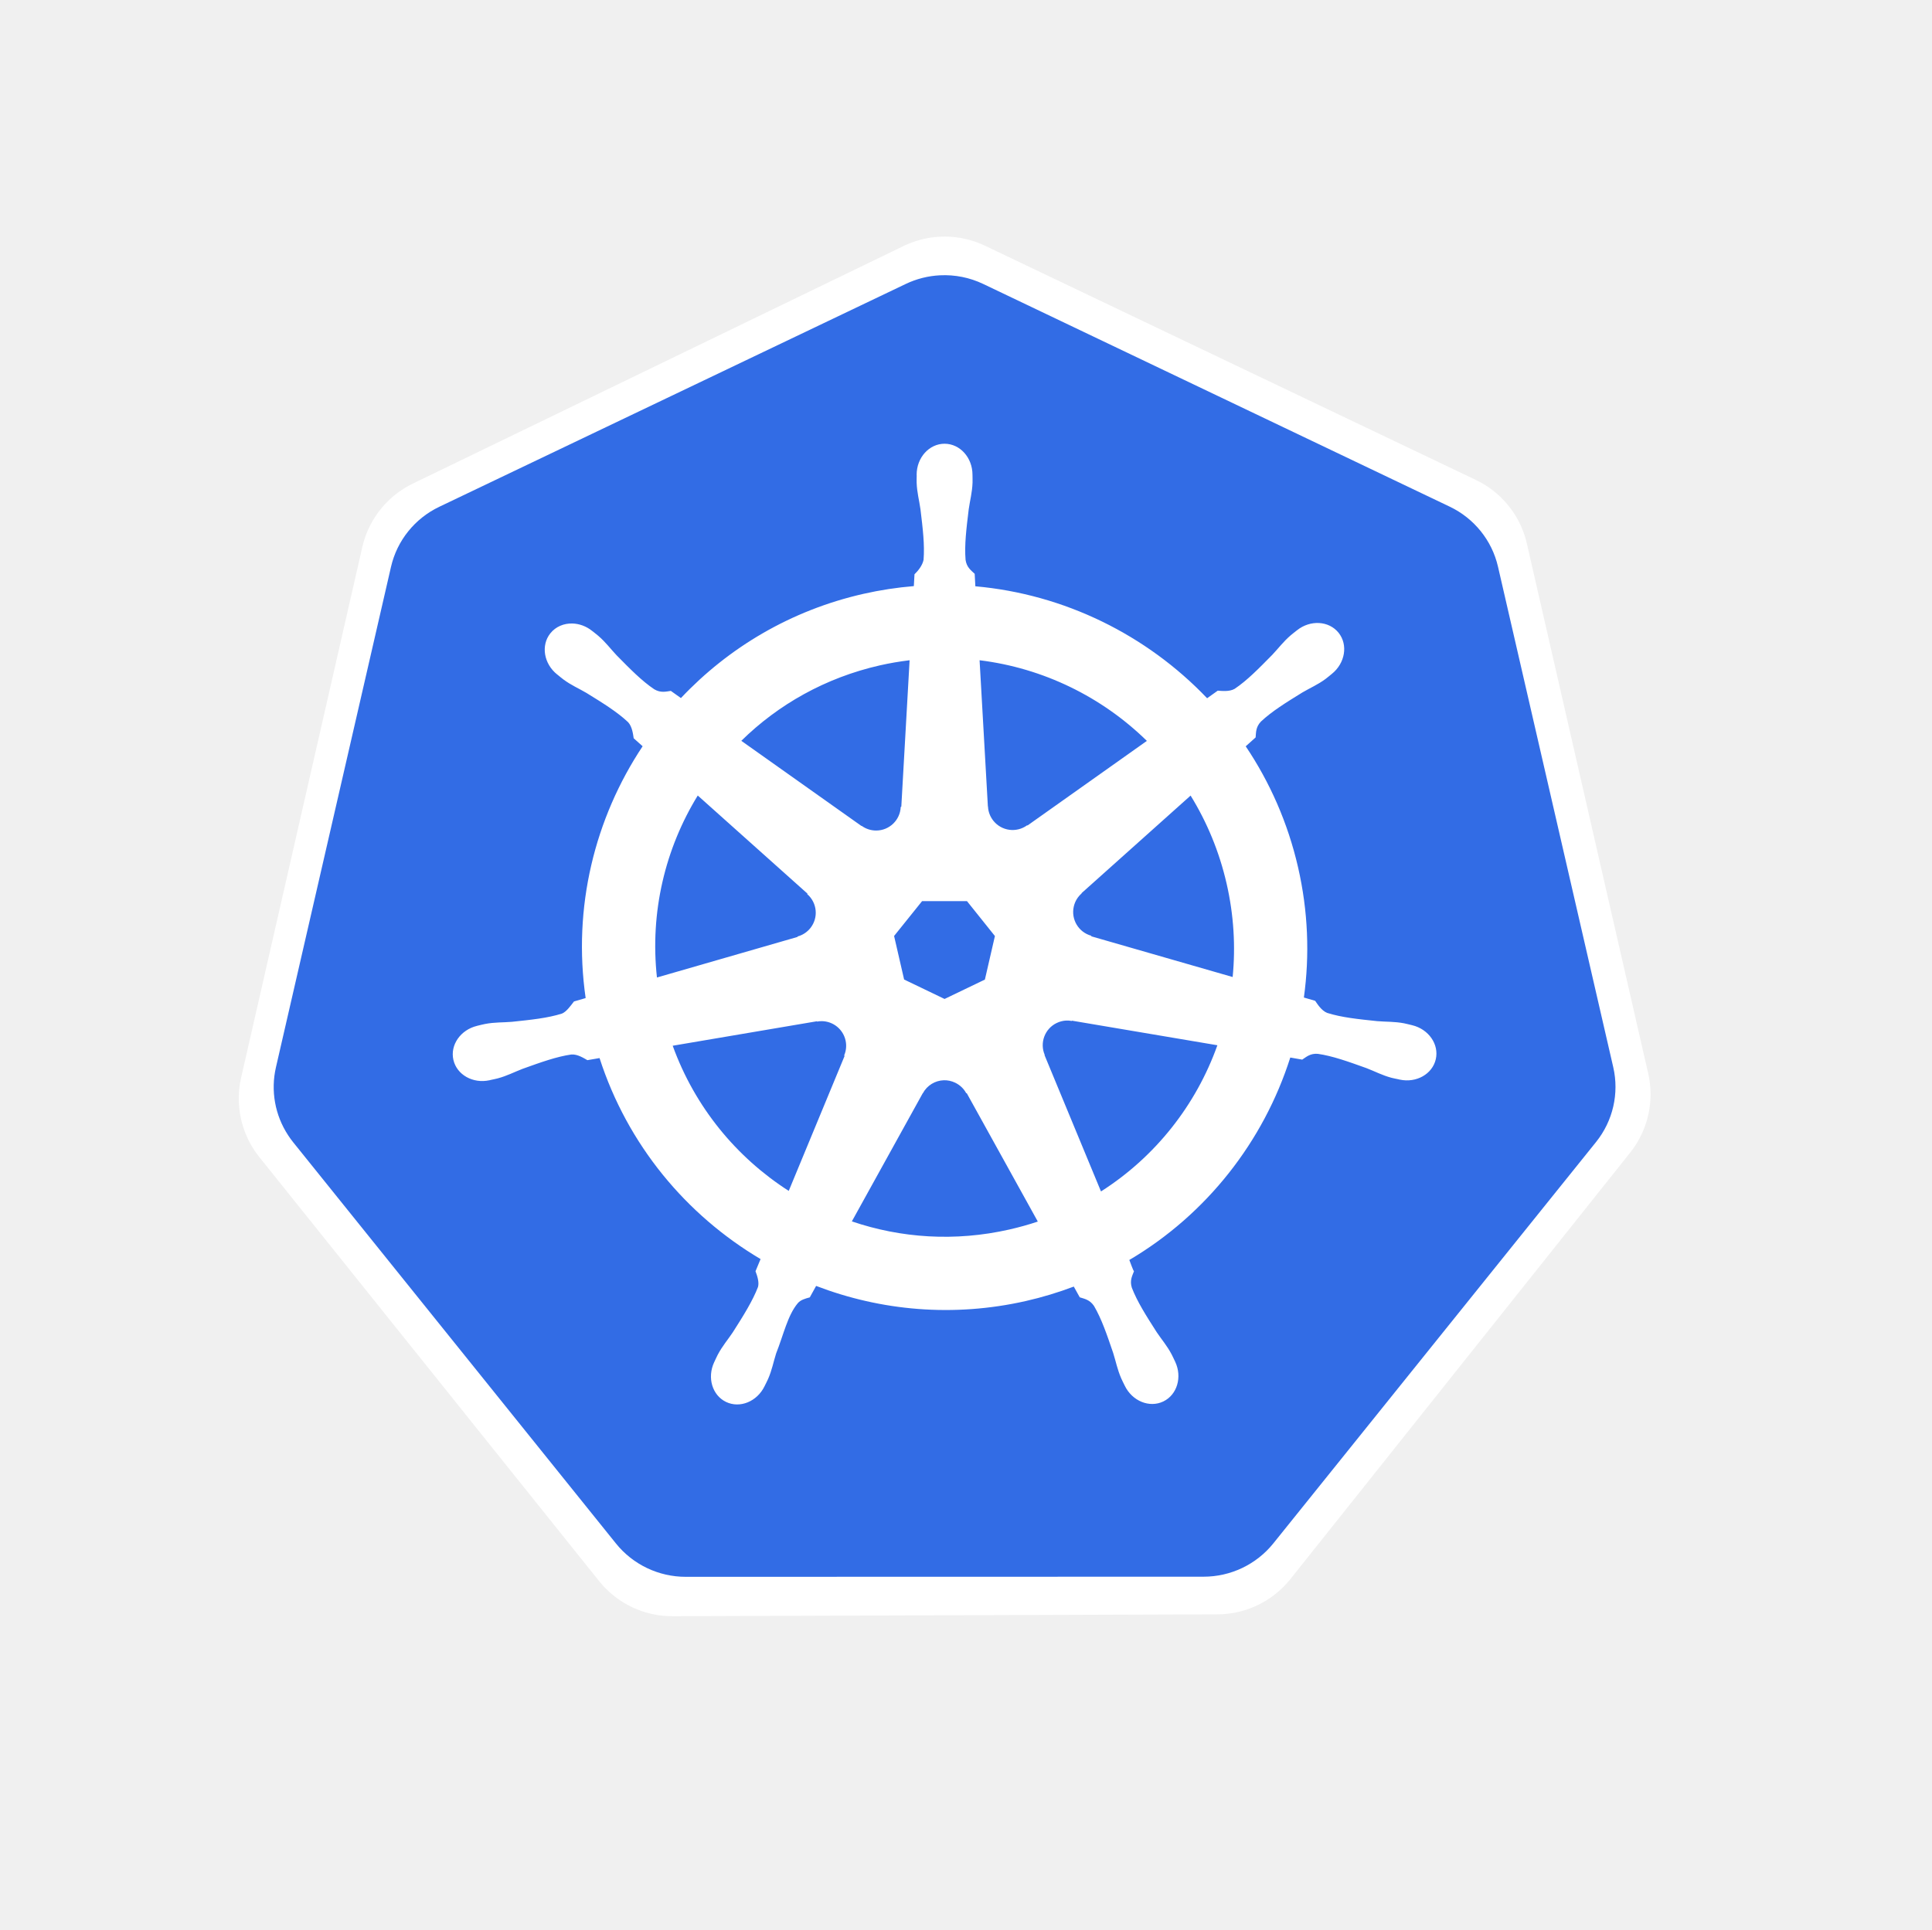
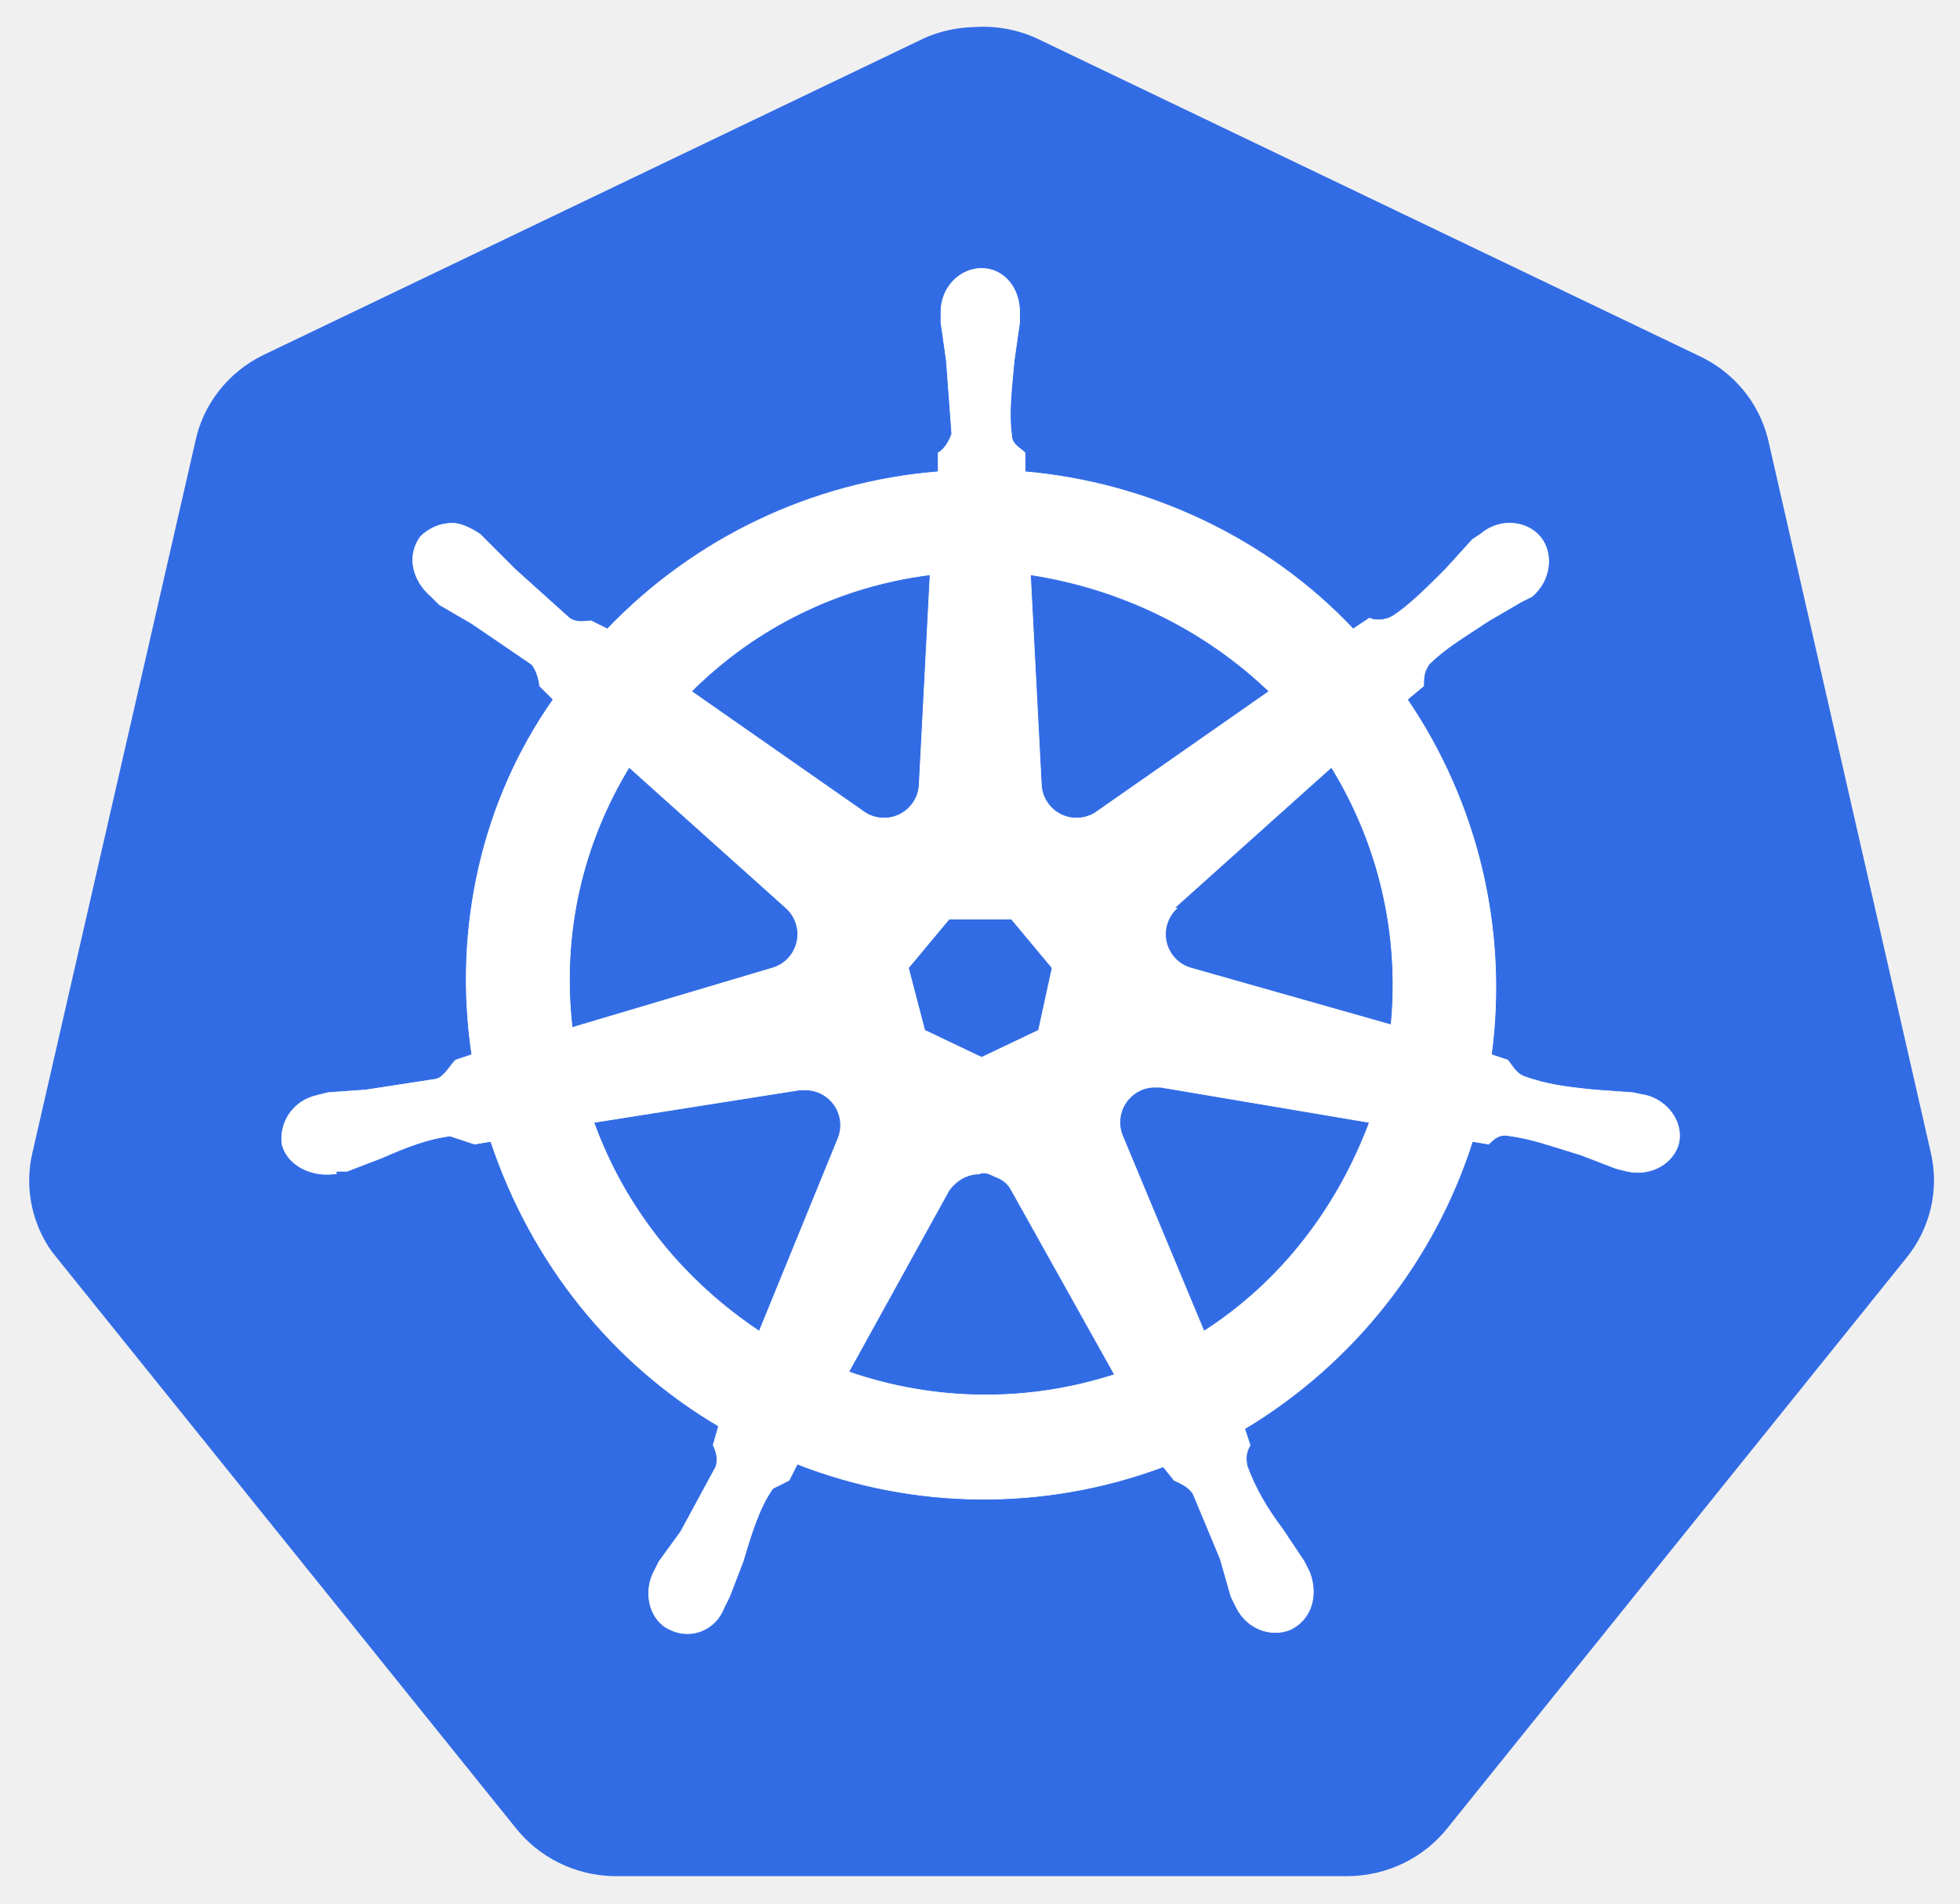
- <svg xmlns="http://www.w3.org/2000/svg" viewBox="0 0 1012 1011">
-   <g fill="none" transform="translate(67.768 68.273)">
-     <path d="m727.313 601.228-238.805 155.413-269.941-90.513-97.806-268.28 147.979-244.027 282.333-36.017 204.084 199.115z" fill="#fff" stroke="#fff" stroke-linejoin="round" stroke-width="98.239" transform="matrix(-.5214714 -.8532688 .8532688 -.5214714 293.2742 1038.917)" />
-     <path d="m424.582 75.967c-6.213.313-12.301 1.854-17.906 4.531l-244.344 116.75c-12.811 6.118-22.116 17.689-25.281 31.438l-60.281 262.25c-2.812 12.207-.524 25.024 6.344 35.531.824 1.271 1.711 2.502 2.656 3.688l169.125 210.281c8.868 11.022 22.313 17.438 36.531 17.438l271.219-.063c14.212.01 27.657-6.396 36.531-17.406l169.062-210.312c8.873-11.028 12.197-25.464 9.031-39.219l-60.375-262.25c-3.165-13.748-12.47-25.319-25.281-31.438l-244.375-116.687c-7.05-3.368-14.841-4.926-22.656-4.531z" fill="#326ce5" />
-     <path d="m427.003 164.214c-8.077 0-14.626 7.276-14.625 16.25 0.0.138.028.269.031.406-.012 1.219-.071 2.688-.031 3.75.193 5.176 1.321 9.137 2 13.906 1.23 10.207 2.261 18.667 1.625 26.531-.619 2.965-2.803 5.677-4.75 7.562l-.344 6.188c-8.777.727-17.612 2.059-26.438 4.062-37.975 8.622-70.67 28.183-95.562 54.594-1.615-1.102-4.441-3.129-5.281-3.75-2.611.353-5.25 1.158-8.688-.844-6.545-4.406-12.506-10.487-19.719-17.812-3.305-3.504-5.698-6.841-9.625-10.219-.892-.767-2.253-1.805-3.25-2.594-3.07-2.448-6.691-3.724-10.188-3.844-4.496-.154-8.824 1.604-11.656 5.156-5.035 6.315-3.423 15.968 3.594 21.562.071.057.147.101.219.156.964.782 2.145 1.783 3.031 2.438 4.167 3.077 7.973 4.651 12.125 7.094 8.747 5.402 15.998 9.881 21.75 15.281 2.246 2.394 2.639 6.613 2.938 8.438l4.688 4.188c-25.093 37.764-36.707 84.409-29.844 131.937l-6.125 1.781c-1.614 2.085-3.895 5.365-6.281 6.344-7.525 2.37-15.994 3.241-26.219 4.312-4.8.399-8.942.161-14.031 1.125-1.12.212-2.681.619-3.906.906-.043.009-.082.022-.125.031-.067.015-.155.048-.219.062-8.62 2.083-14.158 10.006-12.375 17.812 1.783 7.808 10.203 12.557 18.875 10.688.063-.014.153-.017.219-.031.098-.022.184-.07.281-.094 1.209-.265 2.724-.561 3.781-.844 5.003-1.34 8.627-3.308 13.125-5.031 9.677-3.471 17.692-6.37 25.5-7.5 3.261-.255 6.697 2.012 8.406 2.969l6.375-1.094c14.67 45.483 45.414 82.245 84.344 105.312l-2.656 6.375c.957 2.475 2.013 5.825 1.3 8.269-2.839 7.361-7.701 15.131-13.238 23.793-2.681 4.002-5.425 7.108-7.844 11.688-.579 1.096-1.316 2.779-1.875 3.938-3.759 8.042-1.002 17.305 6.219 20.781 7.266 3.498 16.284-.191 20.188-8.25.006-.011.026-.02.031-.031.004-.009-.004-.022 0-.031.556-1.143 1.344-2.644 1.812-3.719 2.072-4.747 2.762-8.815 4.219-13.406 3.87-9.72 5.996-19.919 11.323-26.274 1.459-1.74 3.837-2.409 6.302-3.07l3.312-6c33.938 13.027 71.927 16.522 109.875 7.906 8.657-1.966 17.014-4.509 25.094-7.562.931 1.651 2.661 4.826 3.125 5.625 2.506.815 5.24 1.236 7.469 4.531 3.985 6.809 6.711 14.864 10.031 24.594 1.457 4.591 2.178 8.659 4.25 13.406.472 1.082 1.256 2.605 1.812 3.75 3.895 8.085 12.942 11.787 20.219 8.281 7.22-3.478 9.98-12.74 6.219-20.781-.559-1.158-1.327-2.842-1.906-3.938-2.419-4.58-5.163-7.654-7.844-11.656-5.537-8.662-10.13-15.858-12.969-23.219-1.187-3.797.2-6.158 1.125-8.625-.554-.635-1.739-4.22-2.438-5.906 40.457-23.888 70.299-62.021 84.312-106.062 1.892.297 5.182.879 6.25 1.094 2.2-1.451 4.222-3.344 8.188-3.031 7.808 1.129 15.823 4.03 25.5 7.5 4.498 1.723 8.122 3.723 13.125 5.062 1.057.283 2.572.547 3.781.812.097.024.183.071.281.094.065.015.156.017.219.031 8.672 1.867 17.094-2.879 18.875-10.688 1.781-7.807-3.754-15.732-12.375-17.812-1.254-.285-3.032-.769-4.25-1-5.089-.964-9.231-.726-14.031-1.125-10.225-1.071-18.694-1.943-26.219-4.312-3.068-1.19-5.251-4.841-6.313-6.344l-5.906-1.719c3.062-22.154 2.237-45.211-3.062-68.281-5.348-23.285-14.8-44.581-27.406-63.344 1.515-1.377 4.376-3.911 5.188-4.656.237-2.624.033-5.376 2.75-8.281 5.751-5.401 13.003-9.879 21.75-15.281 4.152-2.443 7.99-4.017 12.156-7.094.942-.696 2.229-1.798 3.219-2.594 7.015-5.596 8.631-15.248 3.594-21.562s-14.797-6.909-21.812-1.312c-.999.791-2.354 1.823-3.25 2.594-3.926 3.378-6.351 6.714-9.656 10.219-7.212 7.326-13.174 13.438-19.719 17.844-2.836 1.651-6.99 1.08-8.875.969l-5.562 3.969c-31.719-33.261-74.905-54.525-121.406-58.656-.13-1.949-.3-5.471-.344-6.531-1.904-1.822-4.203-3.377-4.781-7.312-.636-7.864.426-16.325 1.656-26.531.679-4.769 1.807-8.73 2-13.906.044-1.177-.026-2.884-.031-4.156-.001-8.974-6.548-16.25-14.625-16.25zm-18.312 113.437-4.344 76.719-.312.156c-.291 6.863-5.94 12.344-12.875 12.344-2.841 0-5.463-.912-7.594-2.469l-.125.062-62.906-44.594c19.334-19.011 44.063-33.06 72.562-39.531 5.206-1.182 10.41-2.059 15.594-2.688zm36.656 0c33.273 4.092 64.045 19.159 87.625 42.25l-62.5 44.312-.219-.094c-5.547 4.052-13.363 3.046-17.688-2.375-1.771-2.221-2.701-4.832-2.812-7.469l-.062-.031zm-147.625 70.875 57.438 51.375-.062.312c5.184 4.507 5.949 12.328 1.625 17.75-1.771 2.221-4.142 3.711-6.688 4.406l-.062.25-73.625 21.25c-3.747-34.265 4.329-67.574 21.375-95.344zm258.156.031c8.534 13.833 14.997 29.282 18.844 46.031 3.801 16.548 4.755 33.067 3.188 49.031l-74-21.312-.062-.312c-6.627-1.811-10.699-8.552-9.156-15.312.632-2.77 2.102-5.113 4.094-6.844l-.031-.156 57.125-51.125zm-140.656 55.312h23.531l14.625 18.281-5.25 22.812-21.125 10.156-21.188-10.188-5.25-22.812zm75.438 62.562c1-.051 1.996.04 2.969.219l.125-.156 76.156 12.875c-11.146 31.313-32.473 58.44-60.969 76.594l-29.562-71.406.094-.125c-2.716-6.31.002-13.71 6.25-16.719 1.6-.77 3.271-1.197 4.938-1.281zm-127.906.312c5.812.082 11.025 4.115 12.375 10.031.632 2.77.325 5.514-.719 7.938l.219.281-29.25 70.688c-27.347-17.549-49.129-43.824-60.781-76.062l75.5-12.812.125.156c.845-.155 1.701-.23 2.531-.219zm63.781 30.969c2.024-.074 4.079.341 6.031 1.281 2.56 1.233 4.537 3.173 5.781 5.5h.281l37.219 67.25c-4.83 1.619-9.796 3.003-14.875 4.156-28.465 6.463-56.839 4.505-82.531-4.25l37.125-67.125h.062c2.228-4.164 6.452-6.649 10.906-6.812z" fill="#fff" />
-   </g>
+ <svg xmlns="http://www.w3.org/2000/svg" viewBox="0 0 722.8 702">
+   <path d="M365 185a47 46 0 0 0-18 4L103 306a47 46 0 0 0-25 32L18 600a47 46 0 0 0 6 35 47 46 0 0 0 3 4l169 210a47 46 0 0 0 36 18h271a47 46 0 0 0 37-18l169-210a47 46 0 0 0 9-39l-60-263a47 46 0 0 0-26-31L388 189a47 46 0 0 0-23-4z" style="fill:#326ce5;fill-opacity:1;stroke:#fff;stroke-width:0;stroke-miterlimit:4;stroke-opacity:1;stroke-dasharray:none" transform="translate(-6 -175)" />
+   <path d="M368 274c-8 0-15 7-15 16v4l2 14 2 27c-1 3-3 6-5 7v7a190 190 0 0 0-122 58l-6-3c-2 0-5 1-8-1l-20-18-10-10-3-3c-3-2-7-4-10-4-5 0-9 2-12 5-5 7-3 16 4 22l3 3 12 7 22 15c2 2 3 7 3 8l5 5c-26 37-37 84-30 131l-6 2c-2 2-4 6-7 7l-26 4-14 1-4 1c-9 2-14 10-13 18 2 8 11 12 19 11h1v-1h4l13-5c9-4 17-7 25-8l9 3 6-1c15 45 45 82 84 105l-2 7c1 2 2 5 1 8l-13 24-8 11-2 4c-4 8-1 18 6 21 8 4 17 0 20-8l2-4 5-13c3-10 6-20 11-27l6-3 3-6a189 189 0 0 0 135 1l4 5c2 1 5 2 7 5l10 24 4 14 2 4c4 8 13 11 20 8 8-4 10-13 7-21l-2-4-8-12c-6-8-10-15-13-23-1-4 0-6 1-8l-2-6c40-24 70-62 84-106l6 1c2-2 4-4 8-3 8 1 16 4 26 7l13 5 4 1c9 2 17-3 19-10 2-8-4-16-12-18l-5-1-14-1c-10-1-18-2-26-5-3-1-5-5-6-6l-6-2a189 189 0 0 0-31-131l6-5c0-3 0-5 2-8 6-6 13-10 22-16l12-7 4-2c7-6 8-16 3-22s-15-7-22-1l-3 2-10 11c-7 7-13 13-19 17-3 2-7 2-9 1l-6 4c-31-33-75-54-121-58v-7c-2-2-5-3-5-7-1-8 0-16 1-27l2-14v-4c0-9-6-16-14-16zm-19 113-4 77a13 13 0 0 1-21 10l-63-44a151 151 0 0 1 88-43zm37 0c33 5 64 20 88 43l-63 44a13 13 0 0 1-21-10zm-148 71 58 52a13 13 0 0 1-5 22l-74 22c-4-35 4-68 21-96zm259 0a153 153 0 0 1 22 95l-74-21a13 13 0 0 1-5-22h-1zm-141 56h23l15 18-5 23-21 10-21-10-6-23zm75 62h3l77 13c-12 32-33 59-61 77l-30-72a13 13 0 0 1 11-18zm-128 1a13 13 0 0 1 12 18l-29 71c-27-18-49-44-61-77l76-12zm64 31c2-1 4 0 6 1 3 1 5 3 6 5l38 68a154 154 0 0 1-98-1l37-67c3-4 7-6 11-6z" style="font-size:medium;font-style:normal;font-variant:normal;font-weight:400;font-stretch:normal;text-indent:0;text-align:start;text-decoration:none;line-height:normal;letter-spacing:normal;word-spacing:normal;text-transform:none;direction:ltr;block-progression:tb;writing-mode:lr-tb;text-anchor:start;baseline-shift:baseline;color:#000;fill:#fff;fill-opacity:1;stroke:#fff;stroke-width:.25;stroke-miterlimit:4;stroke-opacity:1;stroke-dasharray:none;marker:none;visibility:visible;display:inline;overflow:visible;font-family:Sans;-inkscape-font-specification:Sans" transform="translate(-6 -175)" />
</svg>
